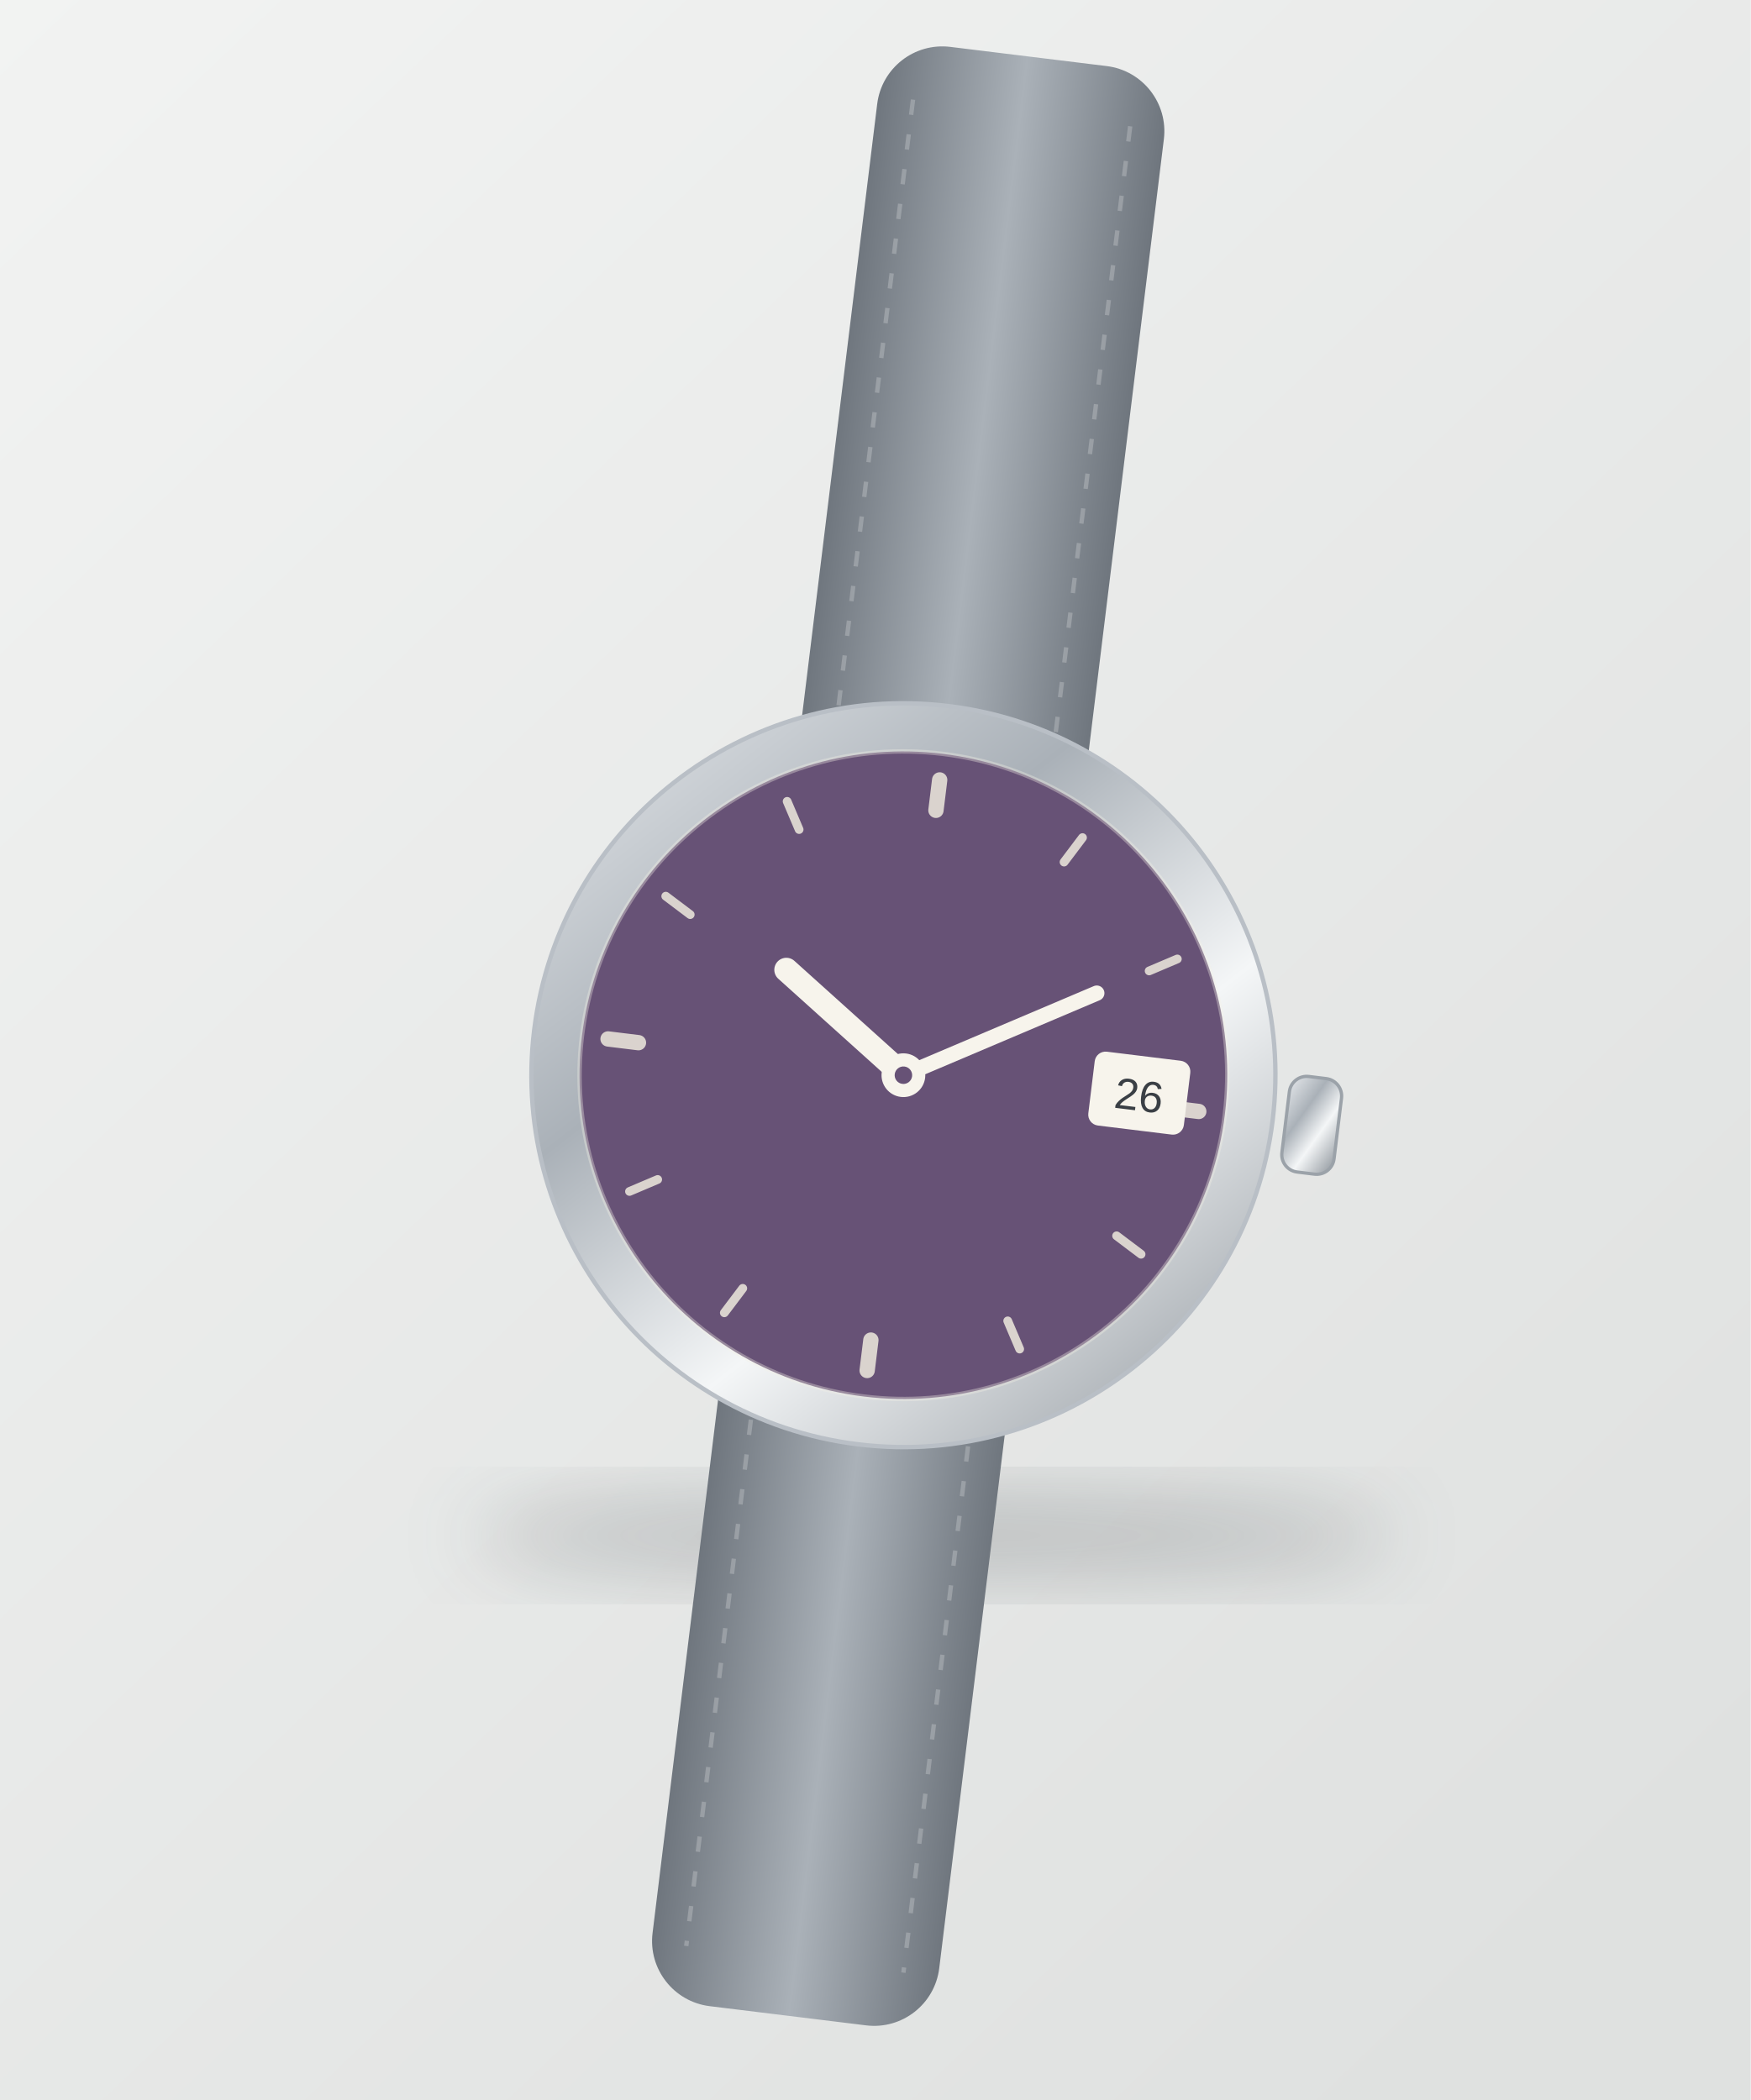
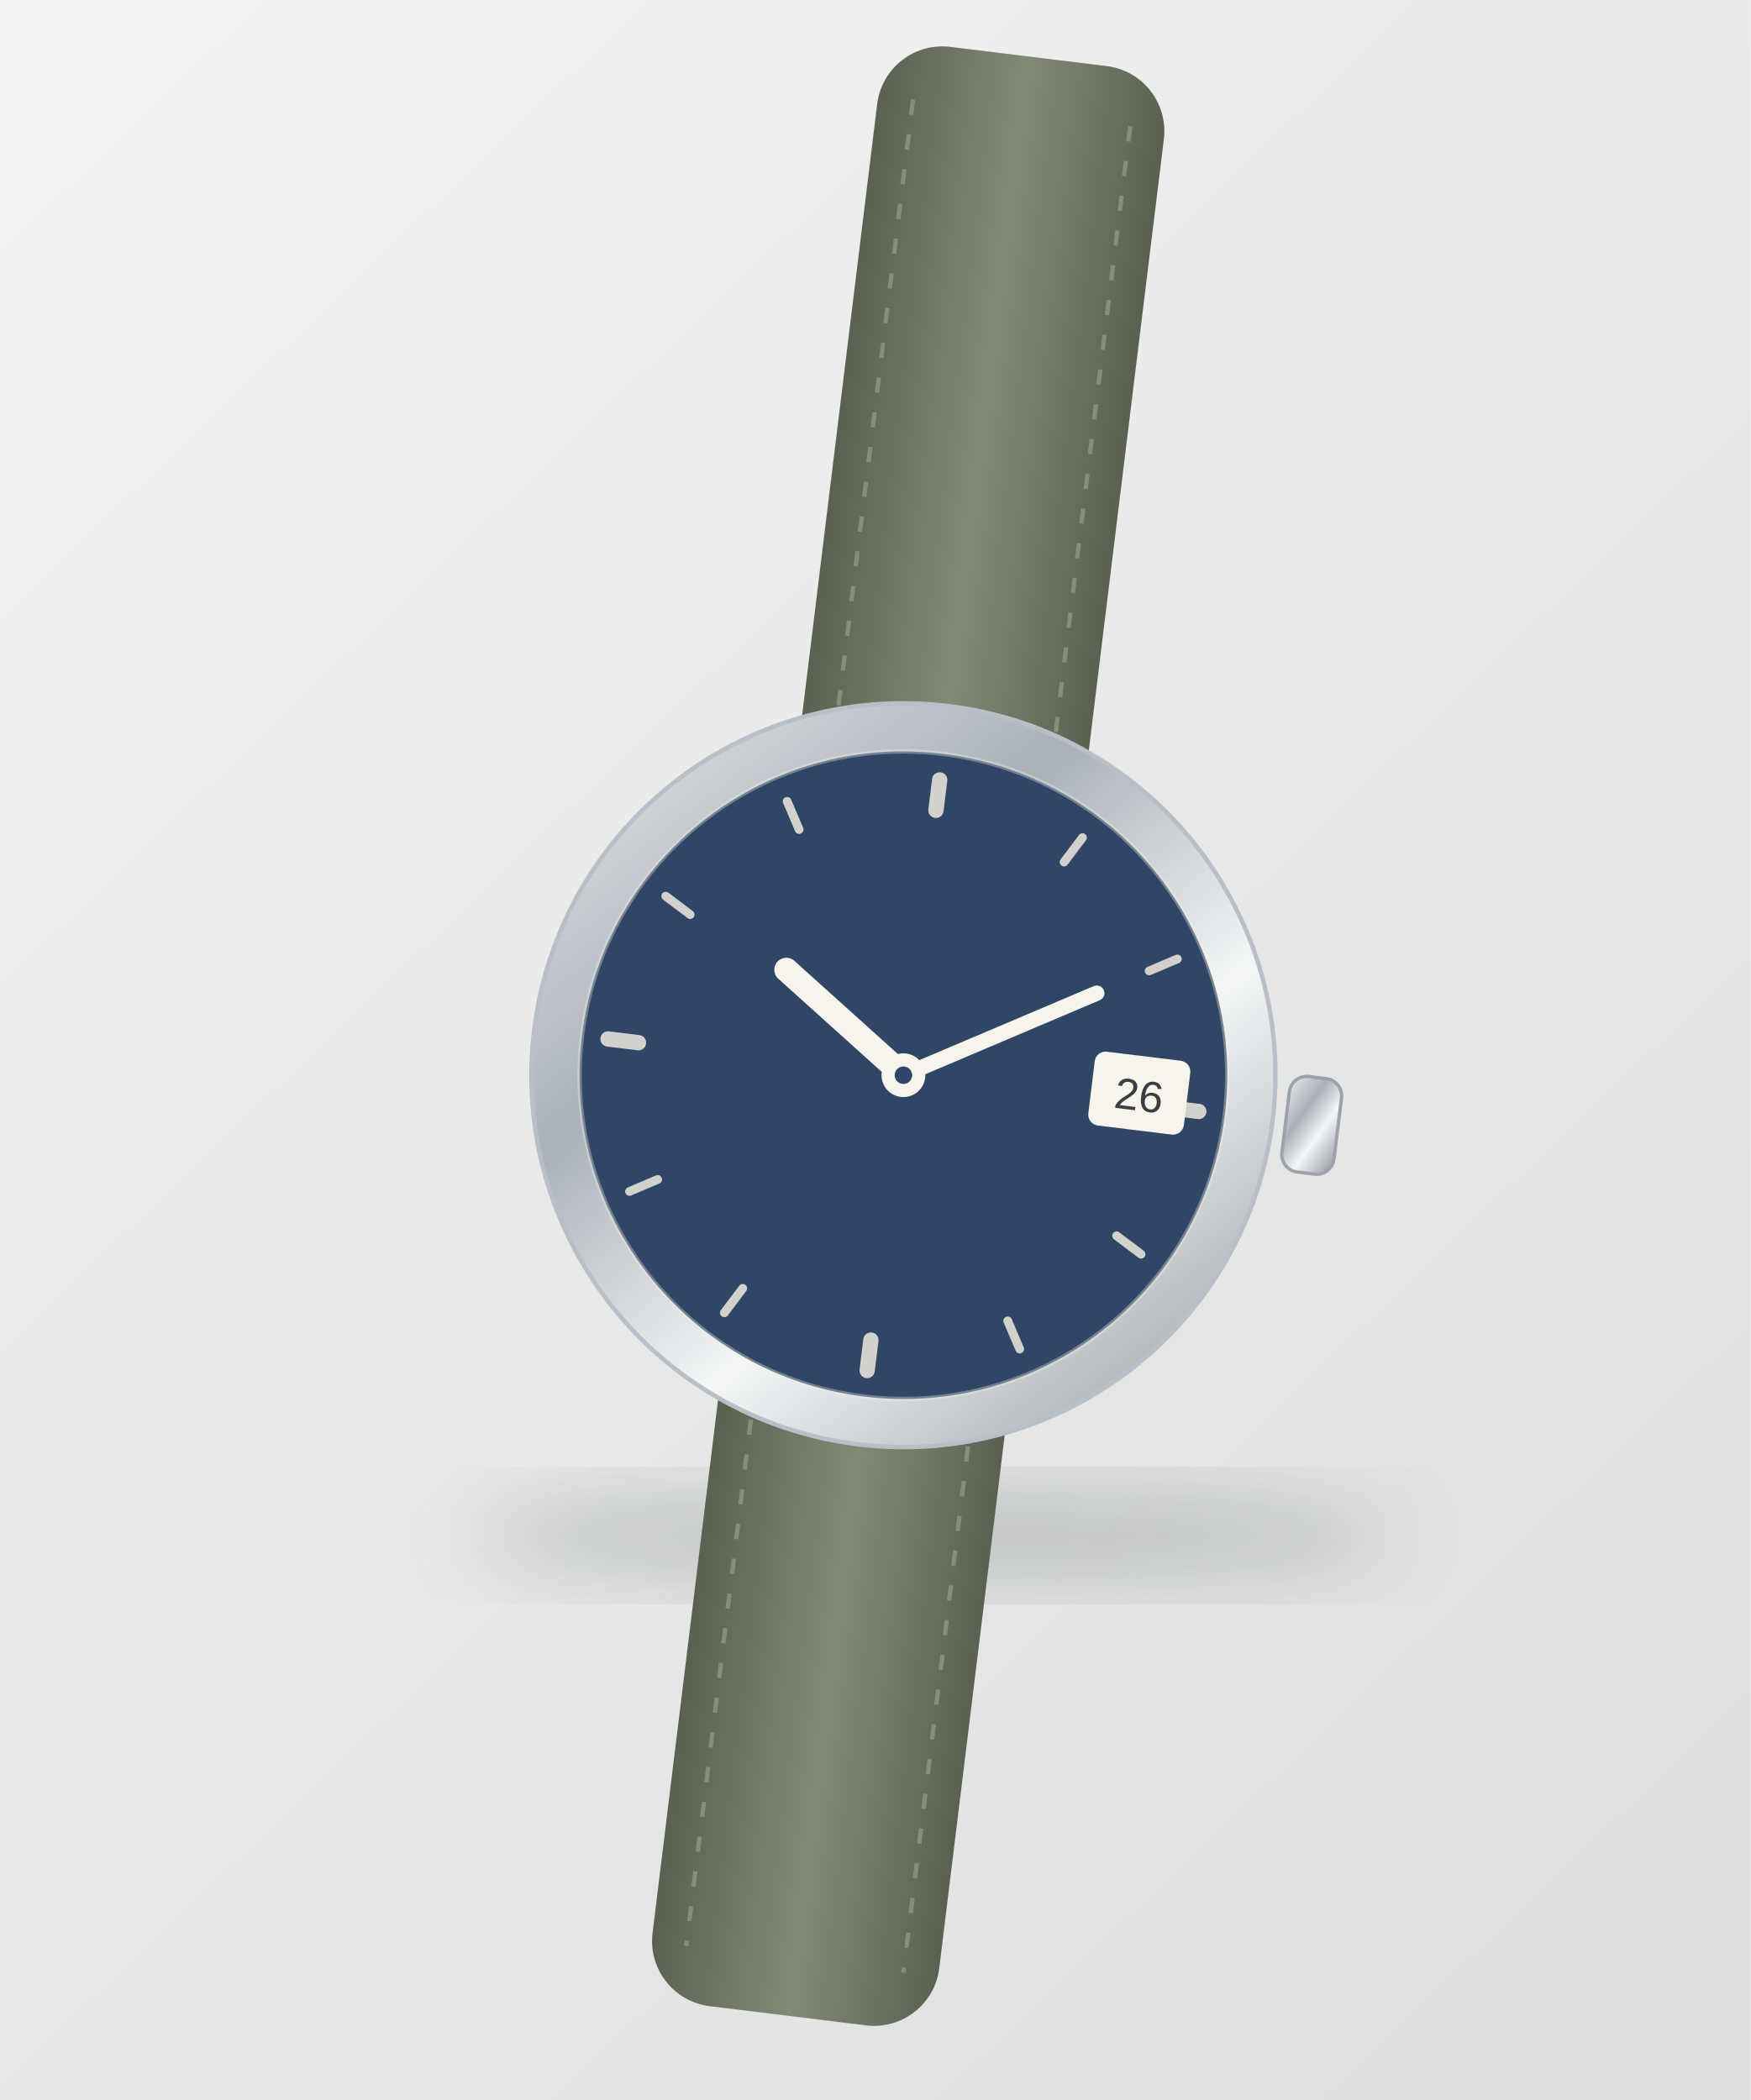
<svg xmlns="http://www.w3.org/2000/svg" width="800" height="960" viewBox="0 0 800 960" role="img" aria-labelledby="title desc">
  <defs>
    <linearGradient id="bg" x2=".8" y2="1">
      <stop stop-color="#f2f3f2" />
      <stop offset="1" stop-color="#dfe1e0" />
    </linearGradient>
    <linearGradient id="band" x1="0" x2="1">
-       <stop stop-color="#6f767e" />
-       <stop offset=".5" stop-color="#aab1b8" />
-       <stop offset="1" stop-color="#6f767e" />
+       <stop stop-color="#5b6151" />
+       <stop offset=".5" stop-color="#828a76" />
+       <stop offset="1" stop-color="#5b6151" />
    </linearGradient>
    <linearGradient id="metal" x2="1" y2="1">
      <stop stop-color="#e6e9ec" />
      <stop offset=".35" stop-color="#aab1b8" />
      <stop offset=".62" stop-color="#f4f6f7" />
      <stop offset="1" stop-color="#8d949b" />
    </linearGradient>
    <filter id="shadow">
      <feGaussianBlur stdDeviation="18" />
    </filter>
  </defs>
  <rect width="800" height="960" fill="url(#bg)" />
  <ellipse cx="426" cy="702" rx="210" ry="26" fill="#3b4147" opacity=".2" filter="url(#shadow)" />
  <g transform="rotate(7 400 498) translate(12 -8)">
    <rect x="334" y="28.8" width="132" height="902.4" rx="30" fill="url(#band)" />
    <line x1="350" y1="54.8" x2="350" y2="905.2" stroke="#fff" stroke-opacity=".22" stroke-width="2" stroke-dasharray="7 9" />
    <line x1="450" y1="54.8" x2="450" y2="905.2" stroke="#fff" stroke-opacity=".22" stroke-width="2" stroke-dasharray="7 9" />
    <rect x="576" y="476" width="24" height="44" rx="8" fill="url(#metal)" stroke="#9ba2a9" stroke-width="1.5" />
    <circle cx="400" cy="498" r="170" fill="url(#metal)" stroke="#b9bfc6" stroke-width="2" />
-     <circle cx="400" cy="498" r="148" fill="#675276" />
+     <circle cx="400" cy="498" r="148" fill="#2f4666" />
    <circle cx="400" cy="498" r="148" fill="none" stroke="#f4f0e6" stroke-opacity=".35" stroke-width="2" />
    <line x1="400.00" y1="376.00" x2="400.00" y2="362.00" stroke="#efeadd" stroke-opacity=".85" stroke-width="7" stroke-linecap="round" />
    <line x1="461.00" y1="392.34" x2="468.00" y2="380.22" stroke="#efeadd" stroke-opacity=".85" stroke-width="4" stroke-linecap="round" />
    <line x1="505.66" y1="437.00" x2="517.78" y2="430.00" stroke="#efeadd" stroke-opacity=".85" stroke-width="4" stroke-linecap="round" />
    <line x1="522.00" y1="498.00" x2="536.00" y2="498.00" stroke="#efeadd" stroke-opacity=".85" stroke-width="7" stroke-linecap="round" />
    <line x1="505.66" y1="559.00" x2="517.78" y2="566.00" stroke="#efeadd" stroke-opacity=".85" stroke-width="4" stroke-linecap="round" />
    <line x1="461.00" y1="603.66" x2="468.00" y2="615.78" stroke="#efeadd" stroke-opacity=".85" stroke-width="4" stroke-linecap="round" />
    <line x1="400.00" y1="620.00" x2="400.00" y2="634.00" stroke="#efeadd" stroke-opacity=".85" stroke-width="7" stroke-linecap="round" />
    <line x1="339.00" y1="603.66" x2="332.00" y2="615.78" stroke="#efeadd" stroke-opacity=".85" stroke-width="4" stroke-linecap="round" />
    <line x1="294.34" y1="559.00" x2="282.22" y2="566.00" stroke="#efeadd" stroke-opacity=".85" stroke-width="4" stroke-linecap="round" />
    <line x1="278.00" y1="498.00" x2="264.00" y2="498.00" stroke="#efeadd" stroke-opacity=".85" stroke-width="7" stroke-linecap="round" />
    <line x1="294.34" y1="437.00" x2="282.22" y2="430.00" stroke="#efeadd" stroke-opacity=".85" stroke-width="4" stroke-linecap="round" />
    <line x1="339.00" y1="392.34" x2="332.00" y2="380.22" stroke="#efeadd" stroke-opacity=".85" stroke-width="4" stroke-linecap="round" />
    <line x1="400" y1="498" x2="341.02" y2="456.70" stroke="#f7f4ec" stroke-width="11" stroke-linecap="round" />
    <line x1="400" y1="498" x2="483.14" y2="450.00" stroke="#f7f4ec" stroke-width="7" stroke-linecap="round" />
    <circle cx="400" cy="498" r="10" fill="#f7f4ec" />
-     <circle cx="400" cy="498" r="4" fill="#675276" />
+     <circle cx="400" cy="498" r="4" fill="#2f4666" />
    <rect x="486" y="476" width="44" height="34" rx="5" fill="#f7f4ec" />
    <text x="508" y="501" text-anchor="middle" font-family="Arial,sans-serif" font-size="20" fill="#3a3f45">26</text>
  </g>
</svg>
